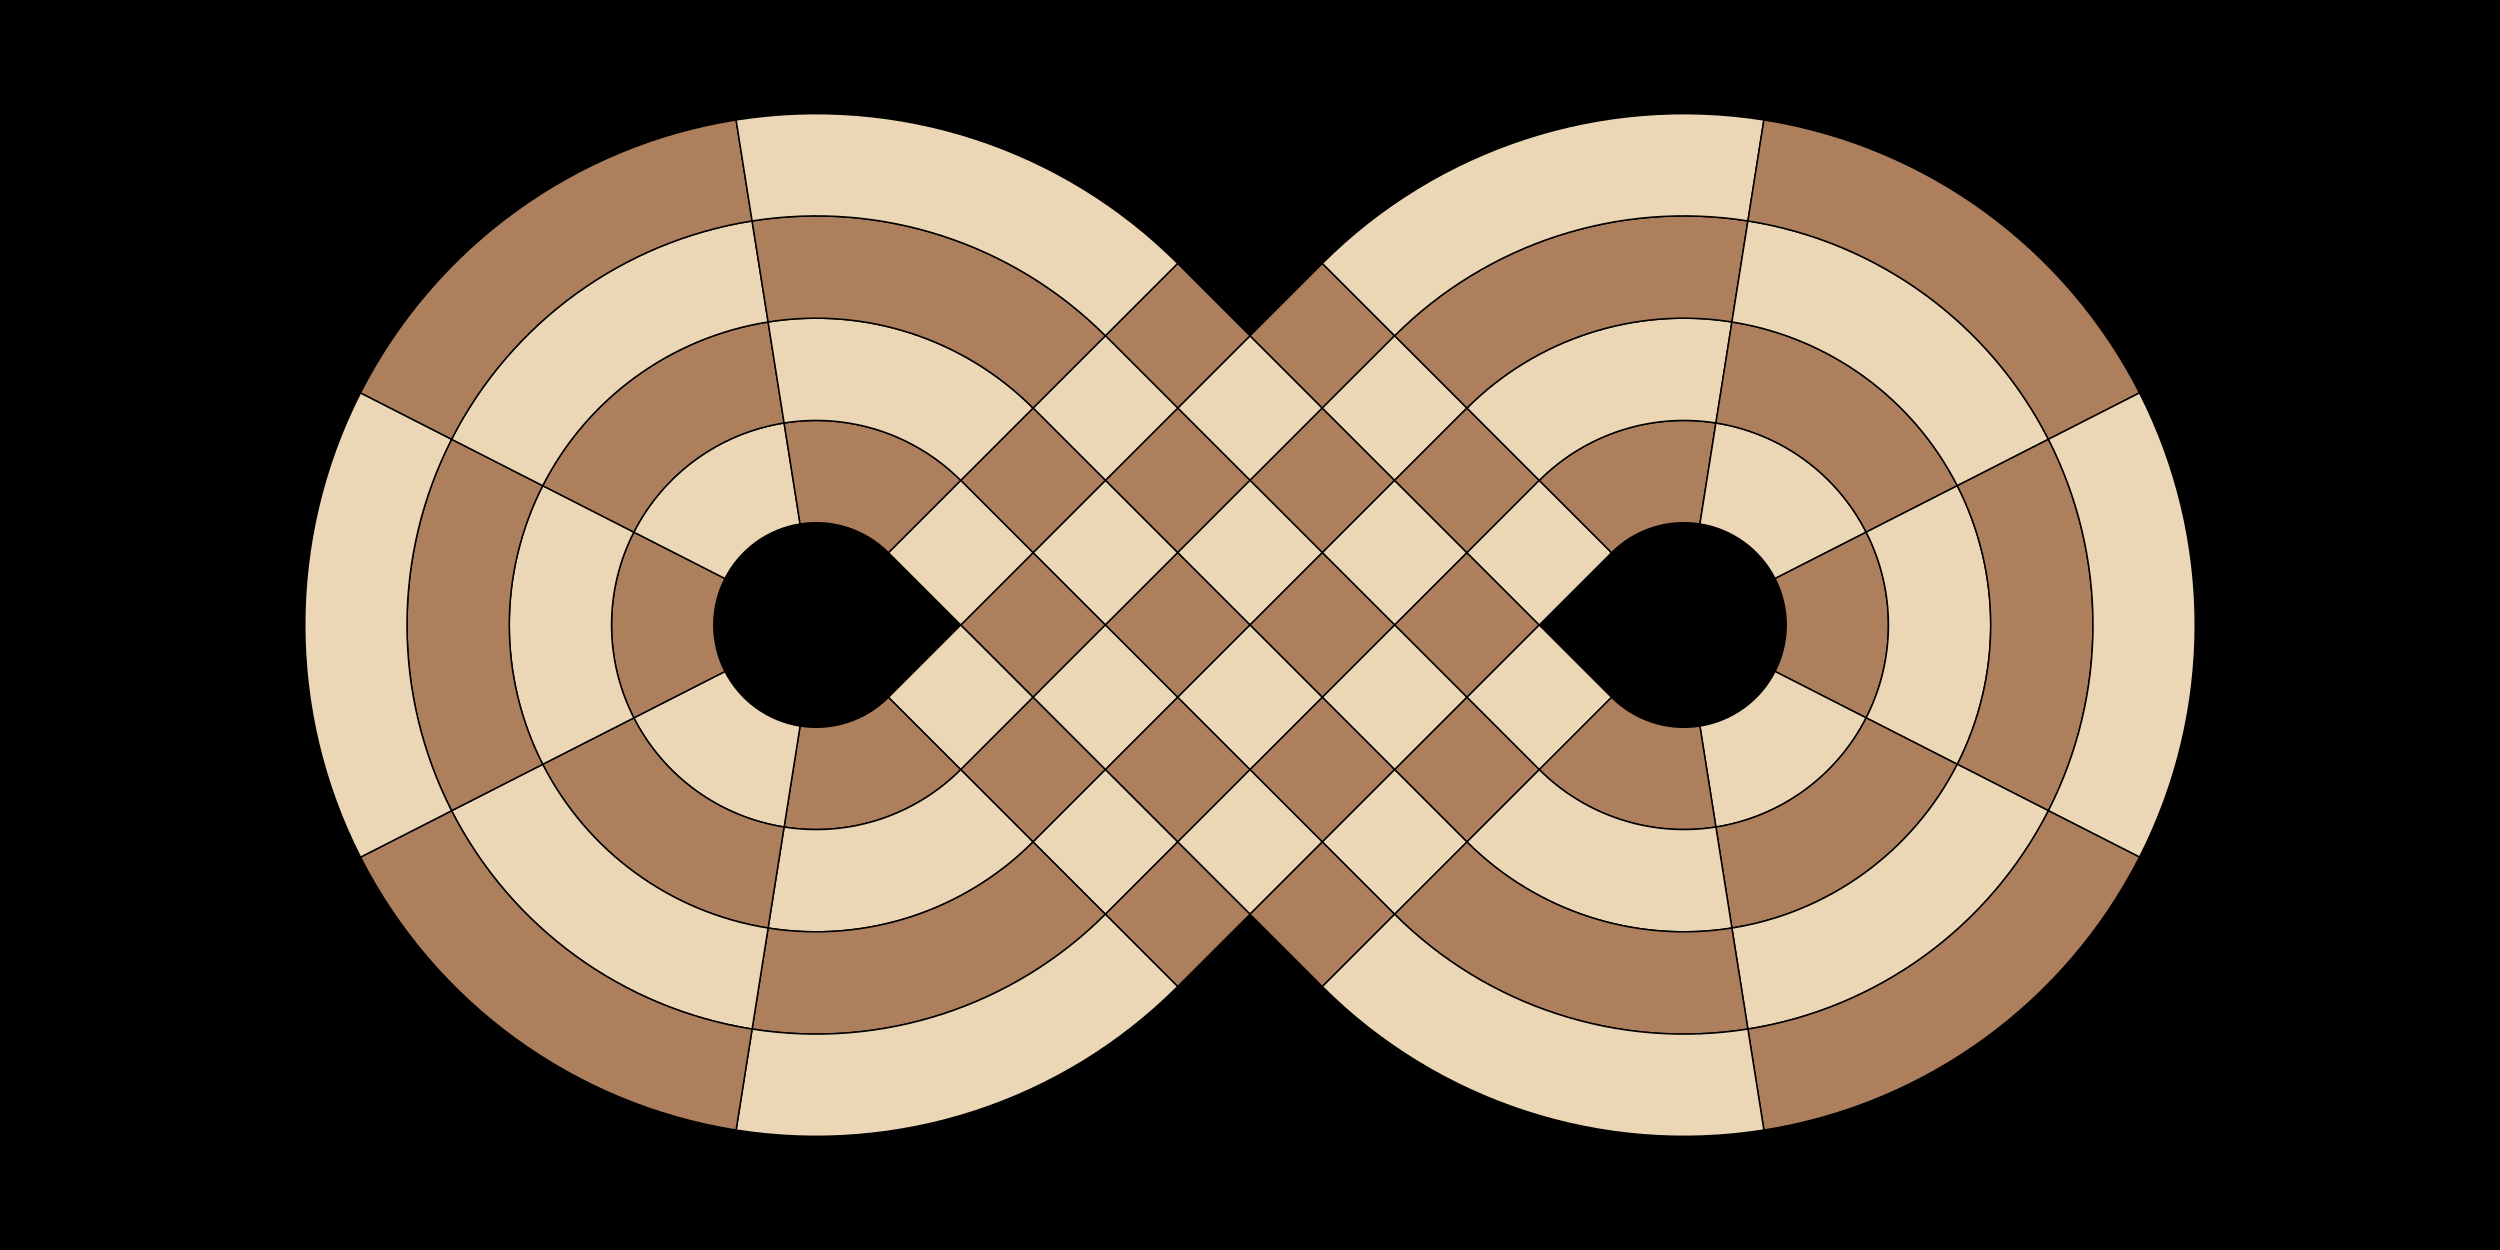
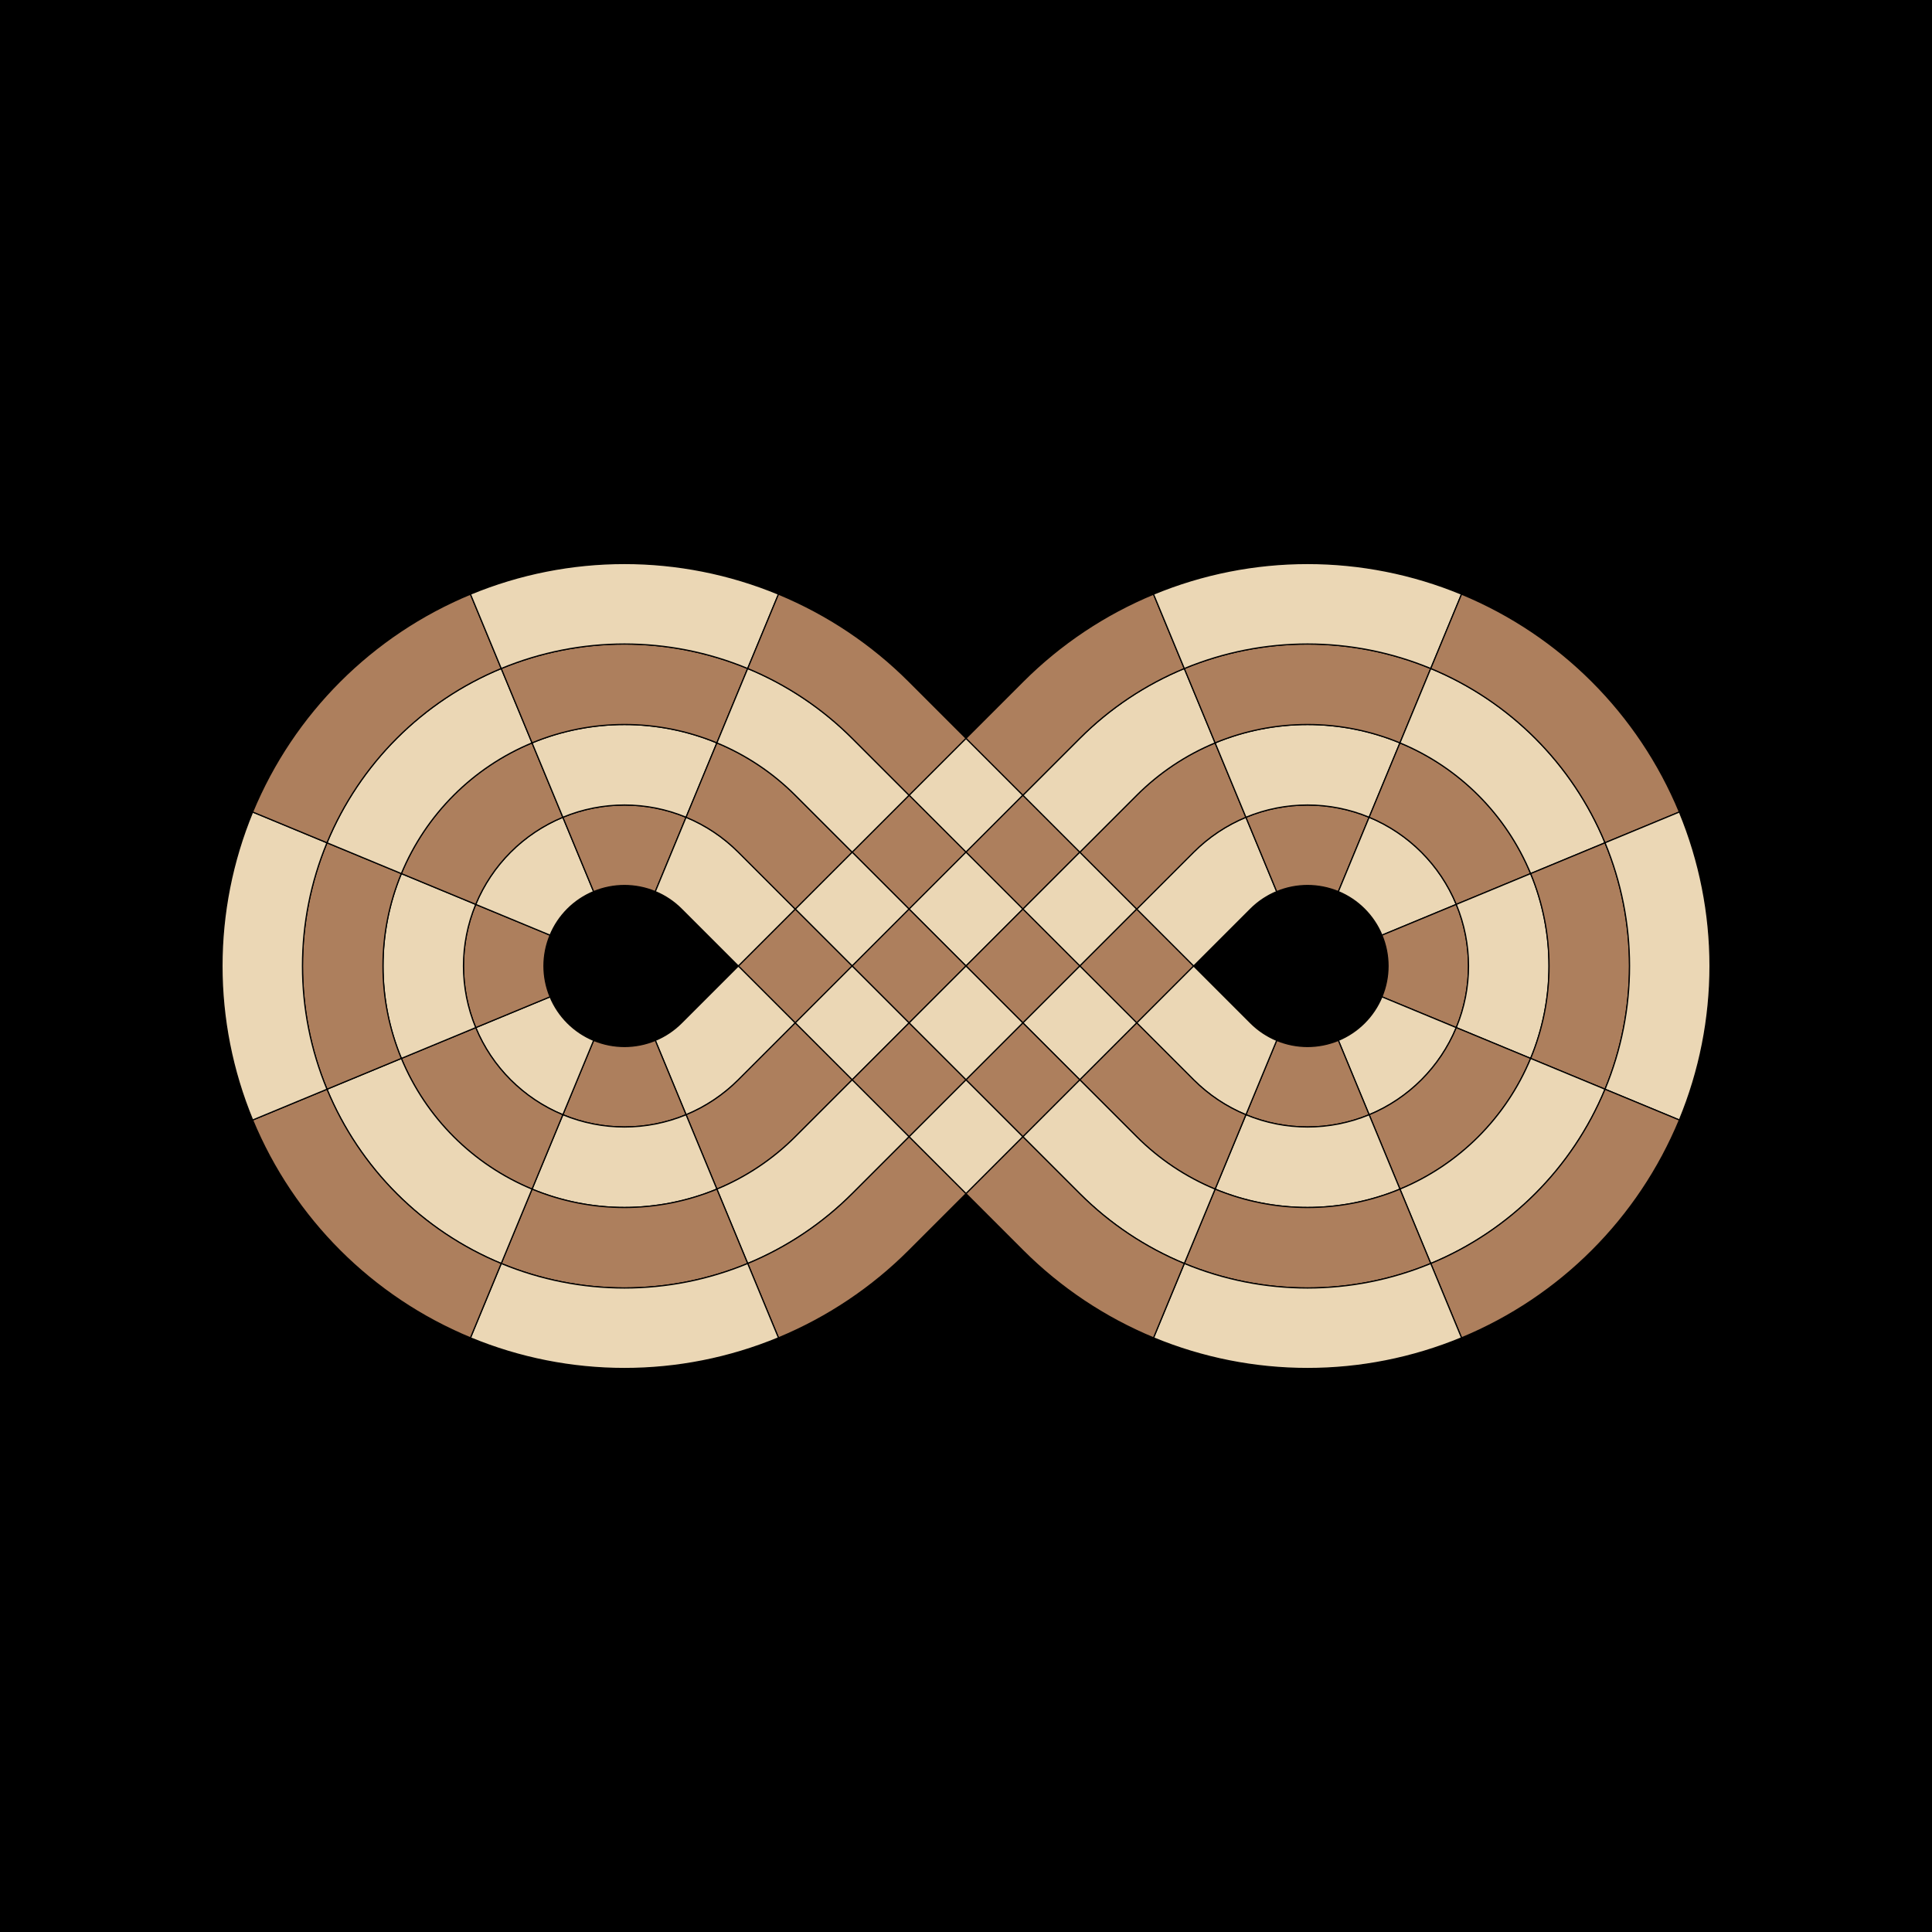
- <svg xmlns="http://www.w3.org/2000/svg" baseProfile="full" height="1100" version="1.1" viewBox="0 0 2200 1100" width="2200">
-   <defs />
-   <rect fill="#000000" height="100%" width="100%" x="0" y="0" />
-   <g id="board-group" transform="translate(1100.0, 550.0) scale(0.9) rotate(45) translate(-200, -200)">
-     <rect fill="#ebd7b5" height="100" stroke="#000000" stroke-width="1.5" width="100" x="0" y="0" />
-     <rect fill="#ad7f5d" height="100" stroke="#000000" stroke-width="1.5" width="100" x="100" y="0" />
-     <rect fill="#ebd7b5" height="100" stroke="#000000" stroke-width="1.5" width="100" x="200" y="0" />
-     <rect fill="#ad7f5d" height="100" stroke="#000000" stroke-width="1.5" width="100" x="300" y="0" />
-     <rect fill="#ad7f5d" height="100" stroke="#000000" stroke-width="1.5" width="100" x="0" y="100" />
-     <rect fill="#ebd7b5" height="100" stroke="#000000" stroke-width="1.5" width="100" x="100" y="100" />
-     <rect fill="#ad7f5d" height="100" stroke="#000000" stroke-width="1.5" width="100" x="200" y="100" />
-     <rect fill="#ebd7b5" height="100" stroke="#000000" stroke-width="1.5" width="100" x="300" y="100" />
-     <rect fill="#ebd7b5" height="100" stroke="#000000" stroke-width="1.5" width="100" x="0" y="200" />
-     <rect fill="#ad7f5d" height="100" stroke="#000000" stroke-width="1.5" width="100" x="100" y="200" />
-     <rect fill="#ebd7b5" height="100" stroke="#000000" stroke-width="1.5" width="100" x="200" y="200" />
-     <rect fill="#ad7f5d" height="100" stroke="#000000" stroke-width="1.5" width="100" x="300" y="200" />
-     <rect fill="#ad7f5d" height="100" stroke="#000000" stroke-width="1.5" width="100" x="0" y="300" />
-     <rect fill="#ebd7b5" height="100" stroke="#000000" stroke-width="1.5" width="100" x="100" y="300" />
-     <rect fill="#ad7f5d" height="100" stroke="#000000" stroke-width="1.5" width="100" x="200" y="300" />
-     <rect fill="#ebd7b5" height="100" stroke="#000000" stroke-width="1.5" width="100" x="300" y="300" />
-     <rect fill="#ad7f5d" height="100" stroke="#000000" stroke-width="1.5" width="100" x="0" y="-100" />
-     <rect fill="#ebd7b5" height="100" stroke="#000000" stroke-width="1.5" width="100" x="100" y="-100" />
-     <rect fill="#ad7f5d" height="100" stroke="#000000" stroke-width="1.5" width="100" x="200" y="-100" />
-     <rect fill="#ebd7b5" height="100" stroke="#000000" stroke-width="1.5" width="100" x="300" y="-100" />
-     <rect fill="#ebd7b5" height="100" stroke="#000000" stroke-width="1.5" width="100" x="400" y="0" />
-     <rect fill="#ad7f5d" height="100" stroke="#000000" stroke-width="1.5" width="100" x="400" y="100" />
-     <rect fill="#ebd7b5" height="100" stroke="#000000" stroke-width="1.5" width="100" x="400" y="200" />
-     <rect fill="#ad7f5d" height="100" stroke="#000000" stroke-width="1.5" width="100" x="400" y="300" />
-     <rect fill="#ad7f5d" height="100" stroke="#000000" stroke-width="1.5" width="100" x="-100" y="0" />
-     <rect fill="#ebd7b5" height="100" stroke="#000000" stroke-width="1.5" width="100" x="-100" y="100" />
-     <rect fill="#ad7f5d" height="100" stroke="#000000" stroke-width="1.5" width="100" x="-100" y="200" />
-     <rect fill="#ebd7b5" height="100" stroke="#000000" stroke-width="1.5" width="100" x="-100" y="300" />
-     <rect fill="#ebd7b5" height="100" stroke="#000000" stroke-width="1.5" width="100" x="0" y="400" />
-     <rect fill="#ad7f5d" height="100" stroke="#000000" stroke-width="1.5" width="100" x="100" y="400" />
-     <rect fill="#ebd7b5" height="100" stroke="#000000" stroke-width="1.5" width="100" x="200" y="400" />
-     <rect fill="#ad7f5d" height="100" stroke="#000000" stroke-width="1.5" width="100" x="300" y="400" />
-     <path d="M 400.0 -100 L 300.0 -100 A 200 200 0 0 1 382.443 -261.803 L 441.221 -180.902 A 100 100 0 0 0 400.0 -100 Z" fill="#ad7f5d" stroke="#000000" stroke-width="1.5" />
-     <path d="M 441.221 -180.902 L 382.443 -261.803 A 200 200 0 0 1 561.803 -290.211 L 530.902 -195.106 A 100 100 0 0 0 441.221 -180.902 Z" fill="#ebd7b5" stroke="#000000" stroke-width="1.5" />
-     <path d="M 530.902 -195.106 L 561.803 -290.211 A 200 200 0 0 1 690.211 -161.803 L 595.106 -130.902 A 100 100 0 0 0 530.902 -195.106 Z" fill="#ad7f5d" stroke="#000000" stroke-width="1.5" />
-     <path d="M 595.106 -130.902 L 690.211 -161.803 A 200 200 0 0 1 661.803 17.557 L 580.902 -41.221 A 100 100 0 0 0 595.106 -130.902 Z" fill="#ebd7b5" stroke="#000000" stroke-width="1.5" />
-     <path d="M 580.902 -41.221 L 661.803 17.557 A 200 200 0 0 1 500 100.0 L 500 0.0 A 100 100 0 0 0 580.902 -41.221 Z" fill="#ad7f5d" stroke="#000000" stroke-width="1.5" />
-     <path d="M 300.0 -100 L 200.0 -100 A 300 300 0 0 1 323.664 -342.705 L 382.443 -261.803 A 200 200 0 0 0 300.0 -100 Z" fill="#ebd7b5" stroke="#000000" stroke-width="1.5" />
-     <path d="M 382.443 -261.803 L 323.664 -342.705 A 300 300 0 0 1 592.705 -385.317 L 561.803 -290.211 A 200 200 0 0 0 382.443 -261.803 Z" fill="#ad7f5d" stroke="#000000" stroke-width="1.5" />
-     <path d="M 561.803 -290.211 L 592.705 -385.317 A 300 300 0 0 1 785.317 -192.705 L 690.211 -161.803 A 200 200 0 0 0 561.803 -290.211 Z" fill="#ebd7b5" stroke="#000000" stroke-width="1.5" />
-     <path d="M 690.211 -161.803 L 785.317 -192.705 A 300 300 0 0 1 742.705 76.336 L 661.803 17.557 A 200 200 0 0 0 690.211 -161.803 Z" fill="#ad7f5d" stroke="#000000" stroke-width="1.5" />
-     <path d="M 661.803 17.557 L 742.705 76.336 A 300 300 0 0 1 500 200.0 L 500 100.0 A 200 200 0 0 0 661.803 17.557 Z" fill="#ebd7b5" stroke="#000000" stroke-width="1.5" />
-     <path d="M 200.0 -100 L 100.0 -100 A 400 400 0 0 1 264.886 -423.607 L 323.664 -342.705 A 300 300 0 0 0 200.0 -100 Z" fill="#ad7f5d" stroke="#000000" stroke-width="1.5" />
-     <path d="M 323.664 -342.705 L 264.886 -423.607 A 400 400 0 0 1 623.607 -480.423 L 592.705 -385.317 A 300 300 0 0 0 323.664 -342.705 Z" fill="#ebd7b5" stroke="#000000" stroke-width="1.5" />
-     <path d="M 592.705 -385.317 L 623.607 -480.423 A 400 400 0 0 1 880.423 -223.607 L 785.317 -192.705 A 300 300 0 0 0 592.705 -385.317 Z" fill="#ad7f5d" stroke="#000000" stroke-width="1.5" />
-     <path d="M 785.317 -192.705 L 880.423 -223.607 A 400 400 0 0 1 823.607 135.114 L 742.705 76.336 A 300 300 0 0 0 785.317 -192.705 Z" fill="#ebd7b5" stroke="#000000" stroke-width="1.5" />
-     <path d="M 742.705 76.336 L 823.607 135.114 A 400 400 0 0 1 500 300.0 L 500 200.0 A 300 300 0 0 0 742.705 76.336 Z" fill="#ad7f5d" stroke="#000000" stroke-width="1.5" />
-     <path d="M 100.0 -100 L 0.0 -100 A 500 500 0 0 1 206.107 -504.508 L 264.886 -423.607 A 400 400 0 0 0 100.0 -100 Z" fill="#ebd7b5" stroke="#000000" stroke-width="1.5" />
-     <path d="M 264.886 -423.607 L 206.107 -504.508 A 500 500 0 0 1 654.508 -575.528 L 623.607 -480.423 A 400 400 0 0 0 264.886 -423.607 Z" fill="#ad7f5d" stroke="#000000" stroke-width="1.5" />
-     <path d="M 623.607 -480.423 L 654.508 -575.528 A 500 500 0 0 1 975.528 -254.508 L 880.423 -223.607 A 400 400 0 0 0 623.607 -480.423 Z" fill="#ebd7b5" stroke="#000000" stroke-width="1.5" />
-     <path d="M 880.423 -223.607 L 975.528 -254.508 A 500 500 0 0 1 904.508 193.893 L 823.607 135.114 A 400 400 0 0 0 880.423 -223.607 Z" fill="#ad7f5d" stroke="#000000" stroke-width="1.5" />
-     <path d="M 823.607 135.114 L 904.508 193.893 A 500 500 0 0 1 500 400.0 L 500 300.0 A 400 400 0 0 0 823.607 135.114 Z" fill="#ebd7b5" stroke="#000000" stroke-width="1.5" />
-     <path d="M 0.0 500.0 L 100.0 500.0 A 200 200 0 0 1 17.557 661.803 L -41.221 580.902 A 100 100 0 0 0 0.0 500.0 Z" fill="#ad7f5d" stroke="#000000" stroke-width="1.5" />
-     <path d="M -41.221 580.902 L 17.557 661.803 A 200 200 0 0 1 -161.803 690.211 L -130.902 595.106 A 100 100 0 0 0 -41.221 580.902 Z" fill="#ebd7b5" stroke="#000000" stroke-width="1.5" />
-     <path d="M -130.902 595.106 L -161.803 690.211 A 200 200 0 0 1 -290.211 561.803 L -195.106 530.902 A 100 100 0 0 0 -130.902 595.106 Z" fill="#ad7f5d" stroke="#000000" stroke-width="1.5" />
-     <path d="M -195.106 530.902 L -290.211 561.803 A 200 200 0 0 1 -261.803 382.443 L -180.902 441.221 A 100 100 0 0 0 -195.106 530.902 Z" fill="#ebd7b5" stroke="#000000" stroke-width="1.5" />
-     <path d="M -180.902 441.221 L -261.803 382.443 A 200 200 0 0 1 -100 300.0 L -100 400.0 A 100 100 0 0 0 -180.902 441.221 Z" fill="#ad7f5d" stroke="#000000" stroke-width="1.5" />
-     <path d="M 100.0 500.0 L 200.0 500.0 A 300 300 0 0 1 76.336 742.705 L 17.557 661.803 A 200 200 0 0 0 100.0 500.0 Z" fill="#ebd7b5" stroke="#000000" stroke-width="1.5" />
-     <path d="M 17.557 661.803 L 76.336 742.705 A 300 300 0 0 1 -192.705 785.317 L -161.803 690.211 A 200 200 0 0 0 17.557 661.803 Z" fill="#ad7f5d" stroke="#000000" stroke-width="1.5" />
-     <path d="M -161.803 690.211 L -192.705 785.317 A 300 300 0 0 1 -385.317 592.705 L -290.211 561.803 A 200 200 0 0 0 -161.803 690.211 Z" fill="#ebd7b5" stroke="#000000" stroke-width="1.5" />
-     <path d="M -290.211 561.803 L -385.317 592.705 A 300 300 0 0 1 -342.705 323.664 L -261.803 382.443 A 200 200 0 0 0 -290.211 561.803 Z" fill="#ad7f5d" stroke="#000000" stroke-width="1.5" />
-     <path d="M -261.803 382.443 L -342.705 323.664 A 300 300 0 0 1 -100 200.0 L -100 300.0 A 200 200 0 0 0 -261.803 382.443 Z" fill="#ebd7b5" stroke="#000000" stroke-width="1.5" />
-     <path d="M 200.0 500.0 L 300.0 500.0 A 400 400 0 0 1 135.114 823.607 L 76.336 742.705 A 300 300 0 0 0 200.0 500.0 Z" fill="#ad7f5d" stroke="#000000" stroke-width="1.5" />
-     <path d="M 76.336 742.705 L 135.114 823.607 A 400 400 0 0 1 -223.607 880.423 L -192.705 785.317 A 300 300 0 0 0 76.336 742.705 Z" fill="#ebd7b5" stroke="#000000" stroke-width="1.5" />
-     <path d="M -192.705 785.317 L -223.607 880.423 A 400 400 0 0 1 -480.423 623.607 L -385.317 592.705 A 300 300 0 0 0 -192.705 785.317 Z" fill="#ad7f5d" stroke="#000000" stroke-width="1.5" />
-     <path d="M -385.317 592.705 L -480.423 623.607 A 400 400 0 0 1 -423.607 264.886 L -342.705 323.664 A 300 300 0 0 0 -385.317 592.705 Z" fill="#ebd7b5" stroke="#000000" stroke-width="1.5" />
-     <path d="M -342.705 323.664 L -423.607 264.886 A 400 400 0 0 1 -100 100.0 L -100 200.0 A 300 300 0 0 0 -342.705 323.664 Z" fill="#ad7f5d" stroke="#000000" stroke-width="1.5" />
-     <path d="M 300.0 500.0 L 400.0 500.0 A 500 500 0 0 1 193.893 904.508 L 135.114 823.607 A 400 400 0 0 0 300.0 500.0 Z" fill="#ebd7b5" stroke="#000000" stroke-width="1.5" />
-     <path d="M 135.114 823.607 L 193.893 904.508 A 500 500 0 0 1 -254.508 975.528 L -223.607 880.423 A 400 400 0 0 0 135.114 823.607 Z" fill="#ad7f5d" stroke="#000000" stroke-width="1.5" />
-     <path d="M -223.607 880.423 L -254.508 975.528 A 500 500 0 0 1 -575.528 654.508 L -480.423 623.607 A 400 400 0 0 0 -223.607 880.423 Z" fill="#ebd7b5" stroke="#000000" stroke-width="1.5" />
-     <path d="M -480.423 623.607 L -575.528 654.508 A 500 500 0 0 1 -504.508 206.107 L -423.607 264.886 A 400 400 0 0 0 -480.423 623.607 Z" fill="#ad7f5d" stroke="#000000" stroke-width="1.5" />
-     <path d="M -423.607 264.886 L -504.508 206.107 A 500 500 0 0 1 -100 0.0 L -100 100.0 A 400 400 0 0 0 -423.607 264.886 Z" fill="#ebd7b5" stroke="#000000" stroke-width="1.5" />
+ <svg xmlns="http://www.w3.org/2000/svg" viewBox="0 0 2400 2400">
+   <rect width="100%" height="100%" fill="#000" />
+   <g transform="translate(1200, 1200) rotate(45) translate(-200, -200)">
+     <rect x="0" y="0" width="100" height="100" fill="#ebd7b5" stroke="#000" stroke-width="1.5" />
+     <rect x="100" y="0" width="100" height="100" fill="#ad7f5d" stroke="#000" stroke-width="1.5" />
+     <rect x="200" y="0" width="100" height="100" fill="#ebd7b5" stroke="#000" stroke-width="1.5" />
+     <rect x="300" y="0" width="100" height="100" fill="#ad7f5d" stroke="#000" stroke-width="1.5" />
+     <rect x="0" y="100" width="100" height="100" fill="#ad7f5d" stroke="#000" stroke-width="1.5" />
+     <rect x="100" y="100" width="100" height="100" fill="#ebd7b5" stroke="#000" stroke-width="1.5" />
+     <rect x="200" y="100" width="100" height="100" fill="#ad7f5d" stroke="#000" stroke-width="1.5" />
+     <rect x="300" y="100" width="100" height="100" fill="#ebd7b5" stroke="#000" stroke-width="1.5" />
+     <rect x="0" y="200" width="100" height="100" fill="#ebd7b5" stroke="#000" stroke-width="1.5" />
+     <rect x="100" y="200" width="100" height="100" fill="#ad7f5d" stroke="#000" stroke-width="1.5" />
+     <rect x="200" y="200" width="100" height="100" fill="#ebd7b5" stroke="#000" stroke-width="1.5" />
+     <rect x="300" y="200" width="100" height="100" fill="#ad7f5d" stroke="#000" stroke-width="1.5" />
+     <rect x="0" y="300" width="100" height="100" fill="#ad7f5d" stroke="#000" stroke-width="1.5" />
+     <rect x="100" y="300" width="100" height="100" fill="#ebd7b5" stroke="#000" stroke-width="1.5" />
+     <rect x="200" y="300" width="100" height="100" fill="#ad7f5d" stroke="#000" stroke-width="1.5" />
+     <rect x="300" y="300" width="100" height="100" fill="#ebd7b5" stroke="#000" stroke-width="1.5" />
+     <path d="M 300 0 L 300 -100 A 200 200 0 0 1 315.224 -176.537 L 407.612 -138.268 A 100 100 0 0 0 400 -100 L 400 0 Z" fill="#ebd7b5" stroke="#000" stroke-width="1.5" />
+     <path d="M 407.612 -138.268 L 315.224 -176.537 A 200 200 0 0 1 423.463 -284.776 L 461.732 -192.388 A 100 100 0 0 0 407.612 -138.268 Z" fill="#ad7f5d" stroke="#000" stroke-width="1.5" />
+     <path d="M 461.732 -192.388 L 423.463 -284.776 A 200 200 0 0 1 576.537 -284.776 L 538.268 -192.388 A 100 100 0 0 0 461.732 -192.388 Z" fill="#ebd7b5" stroke="#000" stroke-width="1.5" />
+     <path d="M 538.268 -192.388 L 576.537 -284.776 A 200 200 0 0 1 684.776 -176.537 L 592.388 -138.268 A 100 100 0 0 0 538.268 -192.388 Z" fill="#ad7f5d" stroke="#000" stroke-width="1.5" />
+     <path d="M 592.388 -138.268 L 684.776 -176.537 A 200 200 0 0 1 684.776 -23.463 L 592.388 -61.732 A 100 100 0 0 0 592.388 -138.268 Z" fill="#ebd7b5" stroke="#000" stroke-width="1.5" />
+     <path d="M 592.388 -61.732 L 684.776 -23.463 A 200 200 0 0 1 576.537 84.776 L 538.268 -7.612 A 100 100 0 0 0 592.388 -61.732 Z" fill="#ad7f5d" stroke="#000" stroke-width="1.5" />
+     <path d="M 538.268 -7.612 L 576.537 84.776 A 200 200 0 0 1 500 100 L 400 100 L 400 0 L 500 0 A 100 100 0 0 0 538.268 -7.612 Z" fill="#ebd7b5" stroke="#000" stroke-width="1.5" />
+     <path d="M 200 0 L 200 -100 A 300 300 0 0 1 222.836 -214.805 L 315.224 -176.537 A 200 200 0 0 0 300 -100 L 300 0 Z" fill="#ad7f5d" stroke="#000" stroke-width="1.5" />
+     <path d="M 315.224 -176.537 L 222.836 -214.805 A 300 300 0 0 1 385.195 -377.164 L 423.463 -284.776 A 200 200 0 0 0 315.224 -176.537 Z" fill="#ebd7b5" stroke="#000" stroke-width="1.5" />
+     <path d="M 423.463 -284.776 L 385.195 -377.164 A 300 300 0 0 1 614.805 -377.164 L 576.537 -284.776 A 200 200 0 0 0 423.463 -284.776 Z" fill="#ad7f5d" stroke="#000" stroke-width="1.5" />
+     <path d="M 576.537 -284.776 L 614.805 -377.164 A 300 300 0 0 1 777.164 -214.805 L 684.776 -176.537 A 200 200 0 0 0 576.537 -284.776 Z" fill="#ebd7b5" stroke="#000" stroke-width="1.5" />
+     <path d="M 684.776 -176.537 L 777.164 -214.805 A 300 300 0 0 1 777.164 14.805 L 684.776 -23.463 A 200 200 0 0 0 684.776 -176.537 Z" fill="#ad7f5d" stroke="#000" stroke-width="1.5" />
+     <path d="M 684.776 -23.463 L 777.164 14.805 A 300 300 0 0 1 614.805 177.164 L 576.537 84.776 A 200 200 0 0 0 684.776 -23.463 Z" fill="#ebd7b5" stroke="#000" stroke-width="1.5" />
+     <path d="M 576.537 84.776 L 614.805 177.164 A 300 300 0 0 1 500 200 L 400 200 L 400 100 L 500 100 A 200 200 0 0 0 576.537 84.776 Z" fill="#ad7f5d" stroke="#000" stroke-width="1.5" />
+     <path d="M 100 0 L 100 -100 A 400 400 0 0 1 130.448 -253.073 L 222.836 -214.805 A 300 300 0 0 0 200 -100 L 200 0 Z" fill="#ebd7b5" stroke="#000" stroke-width="1.5" />
+     <path d="M 222.836 -214.805 L 130.448 -253.073 A 400 400 0 0 1 346.927 -469.552 L 385.195 -377.164 A 300 300 0 0 0 222.836 -214.805 Z" fill="#ad7f5d" stroke="#000" stroke-width="1.5" />
+     <path d="M 385.195 -377.164 L 346.927 -469.552 A 400 400 0 0 1 653.073 -469.552 L 614.805 -377.164 A 300 300 0 0 0 385.195 -377.164 Z" fill="#ebd7b5" stroke="#000" stroke-width="1.5" />
+     <path d="M 614.805 -377.164 L 653.073 -469.552 A 400 400 0 0 1 869.552 -253.073 L 777.164 -214.805 A 300 300 0 0 0 614.805 -377.164 Z" fill="#ad7f5d" stroke="#000" stroke-width="1.5" />
+     <path d="M 777.164 -214.805 L 869.552 -253.073 A 400 400 0 0 1 869.552 53.073 L 777.164 14.805 A 300 300 0 0 0 777.164 -214.805 Z" fill="#ebd7b5" stroke="#000" stroke-width="1.5" />
+     <path d="M 777.164 14.805 L 869.552 53.073 A 400 400 0 0 1 653.073 269.552 L 614.805 177.164 A 300 300 0 0 0 777.164 14.805 Z" fill="#ad7f5d" stroke="#000" stroke-width="1.5" />
+     <path d="M 614.805 177.164 L 653.073 269.552 A 400 400 0 0 1 500 300 L 400 300 L 400 200 L 500 200 A 300 300 0 0 0 614.805 177.164 Z" fill="#ebd7b5" stroke="#000" stroke-width="1.5" />
+     <path d="M 0 0 L 0 -100 A 500 500 0 0 1 38.06 -291.342 L 130.448 -253.073 A 400 400 0 0 0 100 -100 L 100 0 Z" fill="#ad7f5d" stroke="#000" stroke-width="1.5" />
+     <path d="M 130.448 -253.073 L 38.06 -291.342 A 500 500 0 0 1 308.658 -561.94 L 346.927 -469.552 A 400 400 0 0 0 130.448 -253.073 Z" fill="#ebd7b5" stroke="#000" stroke-width="1.5" />
+     <path d="M 346.927 -469.552 L 308.658 -561.94 A 500 500 0 0 1 691.342 -561.94 L 653.073 -469.552 A 400 400 0 0 0 346.927 -469.552 Z" fill="#ad7f5d" stroke="#000" stroke-width="1.5" />
+     <path d="M 653.073 -469.552 L 691.342 -561.94 A 500 500 0 0 1 961.94 -291.342 L 869.552 -253.073 A 400 400 0 0 0 653.073 -469.552 Z" fill="#ebd7b5" stroke="#000" stroke-width="1.5" />
+     <path d="M 869.552 -253.073 L 961.94 -291.342 A 500 500 0 0 1 961.94 91.342 L 869.552 53.073 A 400 400 0 0 0 869.552 -253.073 Z" fill="#ad7f5d" stroke="#000" stroke-width="1.5" />
+     <path d="M 869.552 53.073 L 961.94 91.342 A 500 500 0 0 1 691.342 361.94 L 653.073 269.552 A 400 400 0 0 0 869.552 53.073 Z" fill="#ebd7b5" stroke="#000" stroke-width="1.5" />
+     <path d="M 653.073 269.552 L 691.342 361.94 A 500 500 0 0 1 500 400 L 400 400 L 400 300 L 500 300 A 400 400 0 0 0 653.073 269.552 Z" fill="#ad7f5d" stroke="#000" stroke-width="1.5" />
+     <path d="M 0 400 L 100 400 L 100 500 A 200 200 0 0 1 84.776 576.537 L -7.612 538.268 A 100 100 0 0 0 0 500 Z" fill="#ebd7b5" stroke="#000" stroke-width="1.5" />
+     <path d="M -7.612 538.268 L 84.776 576.537 A 200 200 0 0 1 -23.463 684.776 L -61.732 592.388 A 100 100 0 0 0 -7.612 538.268 Z" fill="#ad7f5d" stroke="#000" stroke-width="1.5" />
+     <path d="M -61.732 592.388 L -23.463 684.776 A 200 200 0 0 1 -176.537 684.776 L -138.268 592.388 A 100 100 0 0 0 -61.732 592.388 Z" fill="#ebd7b5" stroke="#000" stroke-width="1.5" />
+     <path d="M -138.268 592.388 L -176.537 684.776 A 200 200 0 0 1 -284.776 576.537 L -192.388 538.268 A 100 100 0 0 0 -138.268 592.388 Z" fill="#ad7f5d" stroke="#000" stroke-width="1.5" />
+     <path d="M -192.388 538.268 L -284.776 576.537 A 200 200 0 0 1 -284.776 423.463 L -192.388 461.732 A 100 100 0 0 0 -192.388 538.268 Z" fill="#ebd7b5" stroke="#000" stroke-width="1.5" />
+     <path d="M -192.388 461.732 L -284.776 423.463 A 200 200 0 0 1 -176.537 315.224 L -138.268 407.612 A 100 100 0 0 0 -192.388 461.732 Z" fill="#ad7f5d" stroke="#000" stroke-width="1.5" />
+     <path d="M -138.268 407.612 L -176.537 315.224 A 200 200 0 0 1 -100 300 L 0 300 L 0 400 L -100 400 A 100 100 0 0 0 -138.268 407.612 Z" fill="#ebd7b5" stroke="#000" stroke-width="1.5" />
+     <path d="M 100 400 L 200 400 L 200 500 A 300 300 0 0 1 177.164 614.805 L 84.776 576.537 A 200 200 0 0 0 100 500 Z" fill="#ad7f5d" stroke="#000" stroke-width="1.5" />
+     <path d="M 84.776 576.537 L 177.164 614.805 A 300 300 0 0 1 14.805 777.164 L -23.463 684.776 A 200 200 0 0 0 84.776 576.537 Z" fill="#ebd7b5" stroke="#000" stroke-width="1.5" />
+     <path d="M -23.463 684.776 L 14.805 777.164 A 300 300 0 0 1 -214.805 777.164 L -176.537 684.776 A 200 200 0 0 0 -23.463 684.776 Z" fill="#ad7f5d" stroke="#000" stroke-width="1.5" />
+     <path d="M -176.537 684.776 L -214.805 777.164 A 300 300 0 0 1 -377.164 614.805 L -284.776 576.537 A 200 200 0 0 0 -176.537 684.776 Z" fill="#ebd7b5" stroke="#000" stroke-width="1.5" />
+     <path d="M -284.776 576.537 L -377.164 614.805 A 300 300 0 0 1 -377.164 385.195 L -284.776 423.463 A 200 200 0 0 0 -284.776 576.537 Z" fill="#ad7f5d" stroke="#000" stroke-width="1.5" />
+     <path d="M -284.776 423.463 L -377.164 385.195 A 300 300 0 0 1 -214.805 222.836 L -176.537 315.224 A 200 200 0 0 0 -284.776 423.463 Z" fill="#ebd7b5" stroke="#000" stroke-width="1.5" />
+     <path d="M -176.537 315.224 L -214.805 222.836 A 300 300 0 0 1 -100 200 L 0 200 L 0 300 L -100 300 A 200 200 0 0 0 -176.537 315.224 Z" fill="#ad7f5d" stroke="#000" stroke-width="1.5" />
+     <path d="M 200 400 L 300 400 L 300 500 A 400 400 0 0 1 269.552 653.073 L 177.164 614.805 A 300 300 0 0 0 200 500 Z" fill="#ebd7b5" stroke="#000" stroke-width="1.5" />
+     <path d="M 177.164 614.805 L 269.552 653.073 A 400 400 0 0 1 53.073 869.552 L 14.805 777.164 A 300 300 0 0 0 177.164 614.805 Z" fill="#ad7f5d" stroke="#000" stroke-width="1.5" />
+     <path d="M 14.805 777.164 L 53.073 869.552 A 400 400 0 0 1 -253.073 869.552 L -214.805 777.164 A 300 300 0 0 0 14.805 777.164 Z" fill="#ebd7b5" stroke="#000" stroke-width="1.5" />
+     <path d="M -214.805 777.164 L -253.073 869.552 A 400 400 0 0 1 -469.552 653.073 L -377.164 614.805 A 300 300 0 0 0 -214.805 777.164 Z" fill="#ad7f5d" stroke="#000" stroke-width="1.5" />
+     <path d="M -377.164 614.805 L -469.552 653.073 A 400 400 0 0 1 -469.552 346.927 L -377.164 385.195 A 300 300 0 0 0 -377.164 614.805 Z" fill="#ebd7b5" stroke="#000" stroke-width="1.5" />
+     <path d="M -377.164 385.195 L -469.552 346.927 A 400 400 0 0 1 -253.073 130.448 L -214.805 222.836 A 300 300 0 0 0 -377.164 385.195 Z" fill="#ad7f5d" stroke="#000" stroke-width="1.5" />
+     <path d="M -214.805 222.836 L -253.073 130.448 A 400 400 0 0 1 -100 100 L 0 100 L 0 200 L -100 200 A 300 300 0 0 0 -214.805 222.836 Z" fill="#ebd7b5" stroke="#000" stroke-width="1.5" />
+     <path d="M 300 400 L 400 400 L 400 500 A 500 500 0 0 1 361.94 691.342 L 269.552 653.073 A 400 400 0 0 0 300 500 Z" fill="#ad7f5d" stroke="#000" stroke-width="1.5" />
+     <path d="M 269.552 653.073 L 361.94 691.342 A 500 500 0 0 1 91.342 961.94 L 53.073 869.552 A 400 400 0 0 0 269.552 653.073 Z" fill="#ebd7b5" stroke="#000" stroke-width="1.5" />
+     <path d="M 53.073 869.552 L 91.342 961.94 A 500 500 0 0 1 -291.342 961.94 L -253.073 869.552 A 400 400 0 0 0 53.073 869.552 Z" fill="#ad7f5d" stroke="#000" stroke-width="1.5" />
+     <path d="M -253.073 869.552 L -291.342 961.94 A 500 500 0 0 1 -561.94 691.342 L -469.552 653.073 A 400 400 0 0 0 -253.073 869.552 Z" fill="#ebd7b5" stroke="#000" stroke-width="1.5" />
+     <path d="M -469.552 653.073 L -561.94 691.342 A 500 500 0 0 1 -561.94 308.658 L -469.552 346.927 A 400 400 0 0 0 -469.552 653.073 Z" fill="#ad7f5d" stroke="#000" stroke-width="1.5" />
+     <path d="M -469.552 346.927 L -561.94 308.658 A 500 500 0 0 1 -291.342 38.06 L -253.073 130.448 A 400 400 0 0 0 -469.552 346.927 Z" fill="#ebd7b5" stroke="#000" stroke-width="1.5" />
+     <path d="M -253.073 130.448 L -291.342 38.06 A 500 500 0 0 1 -100 0 L 0 0 L 0 100 L -100 100 A 400 400 0 0 0 -253.073 130.448 Z" fill="#ad7f5d" stroke="#000" stroke-width="1.5" />
  </g>
</svg>
